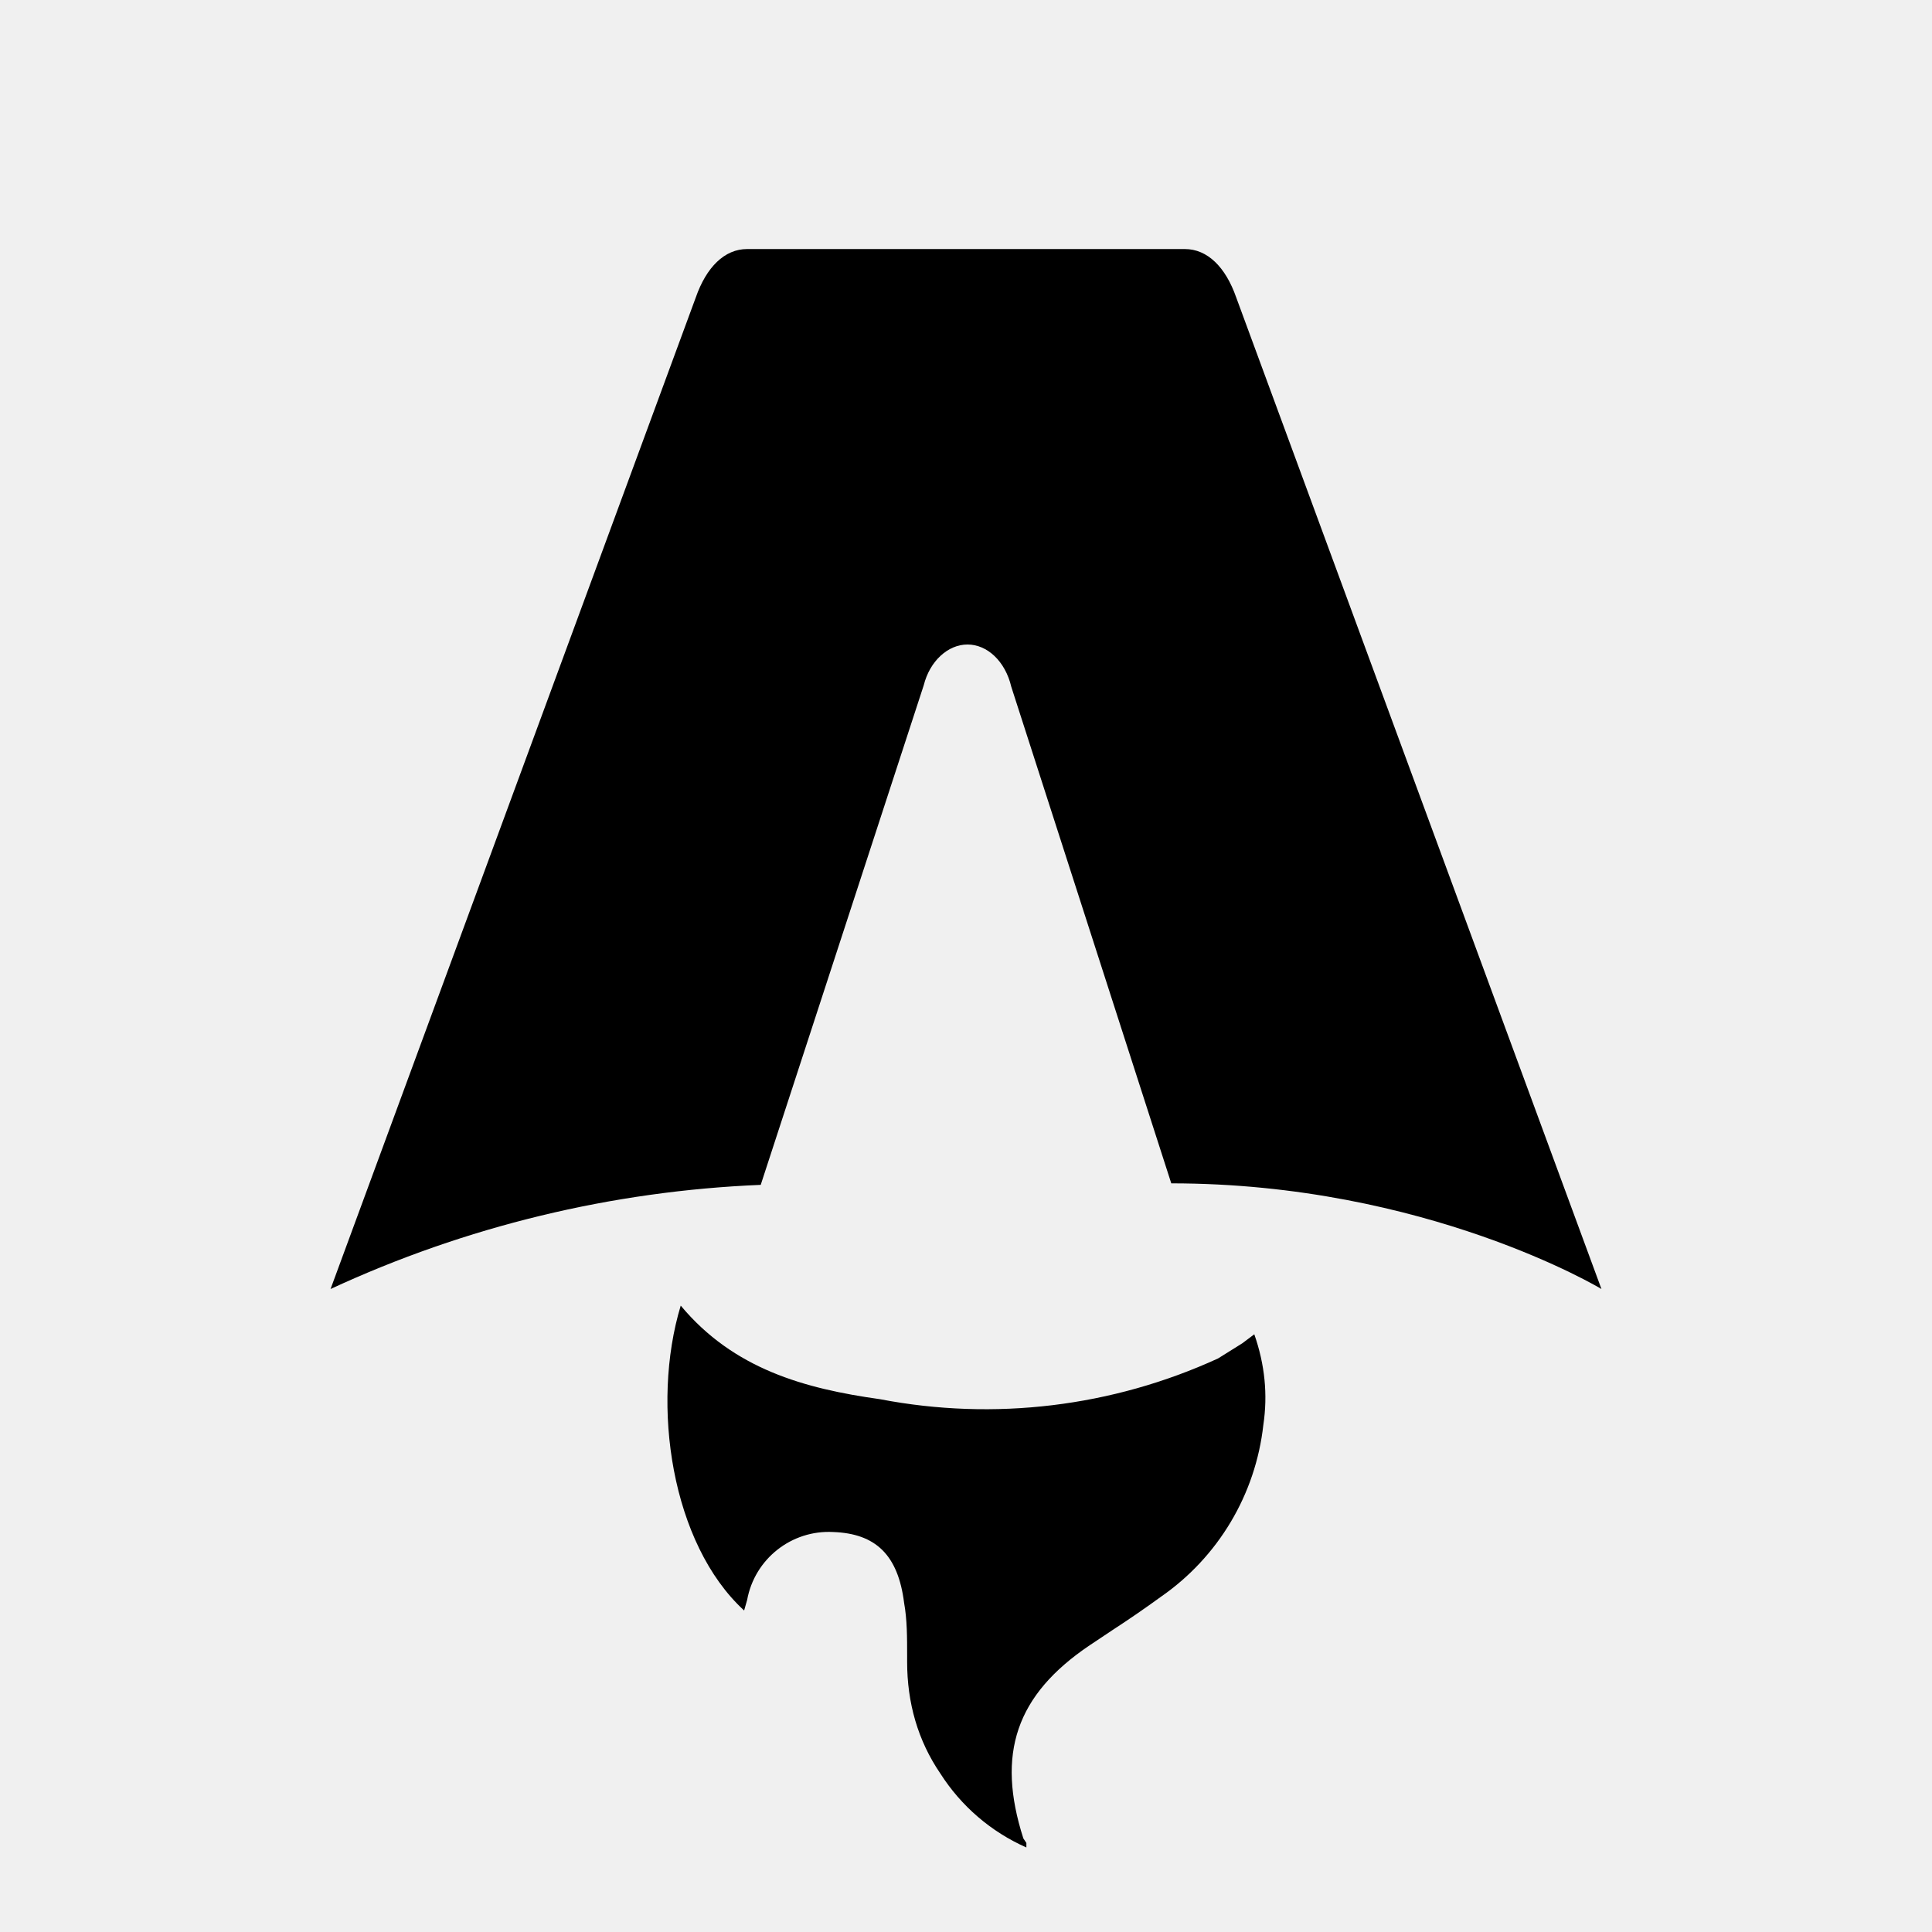
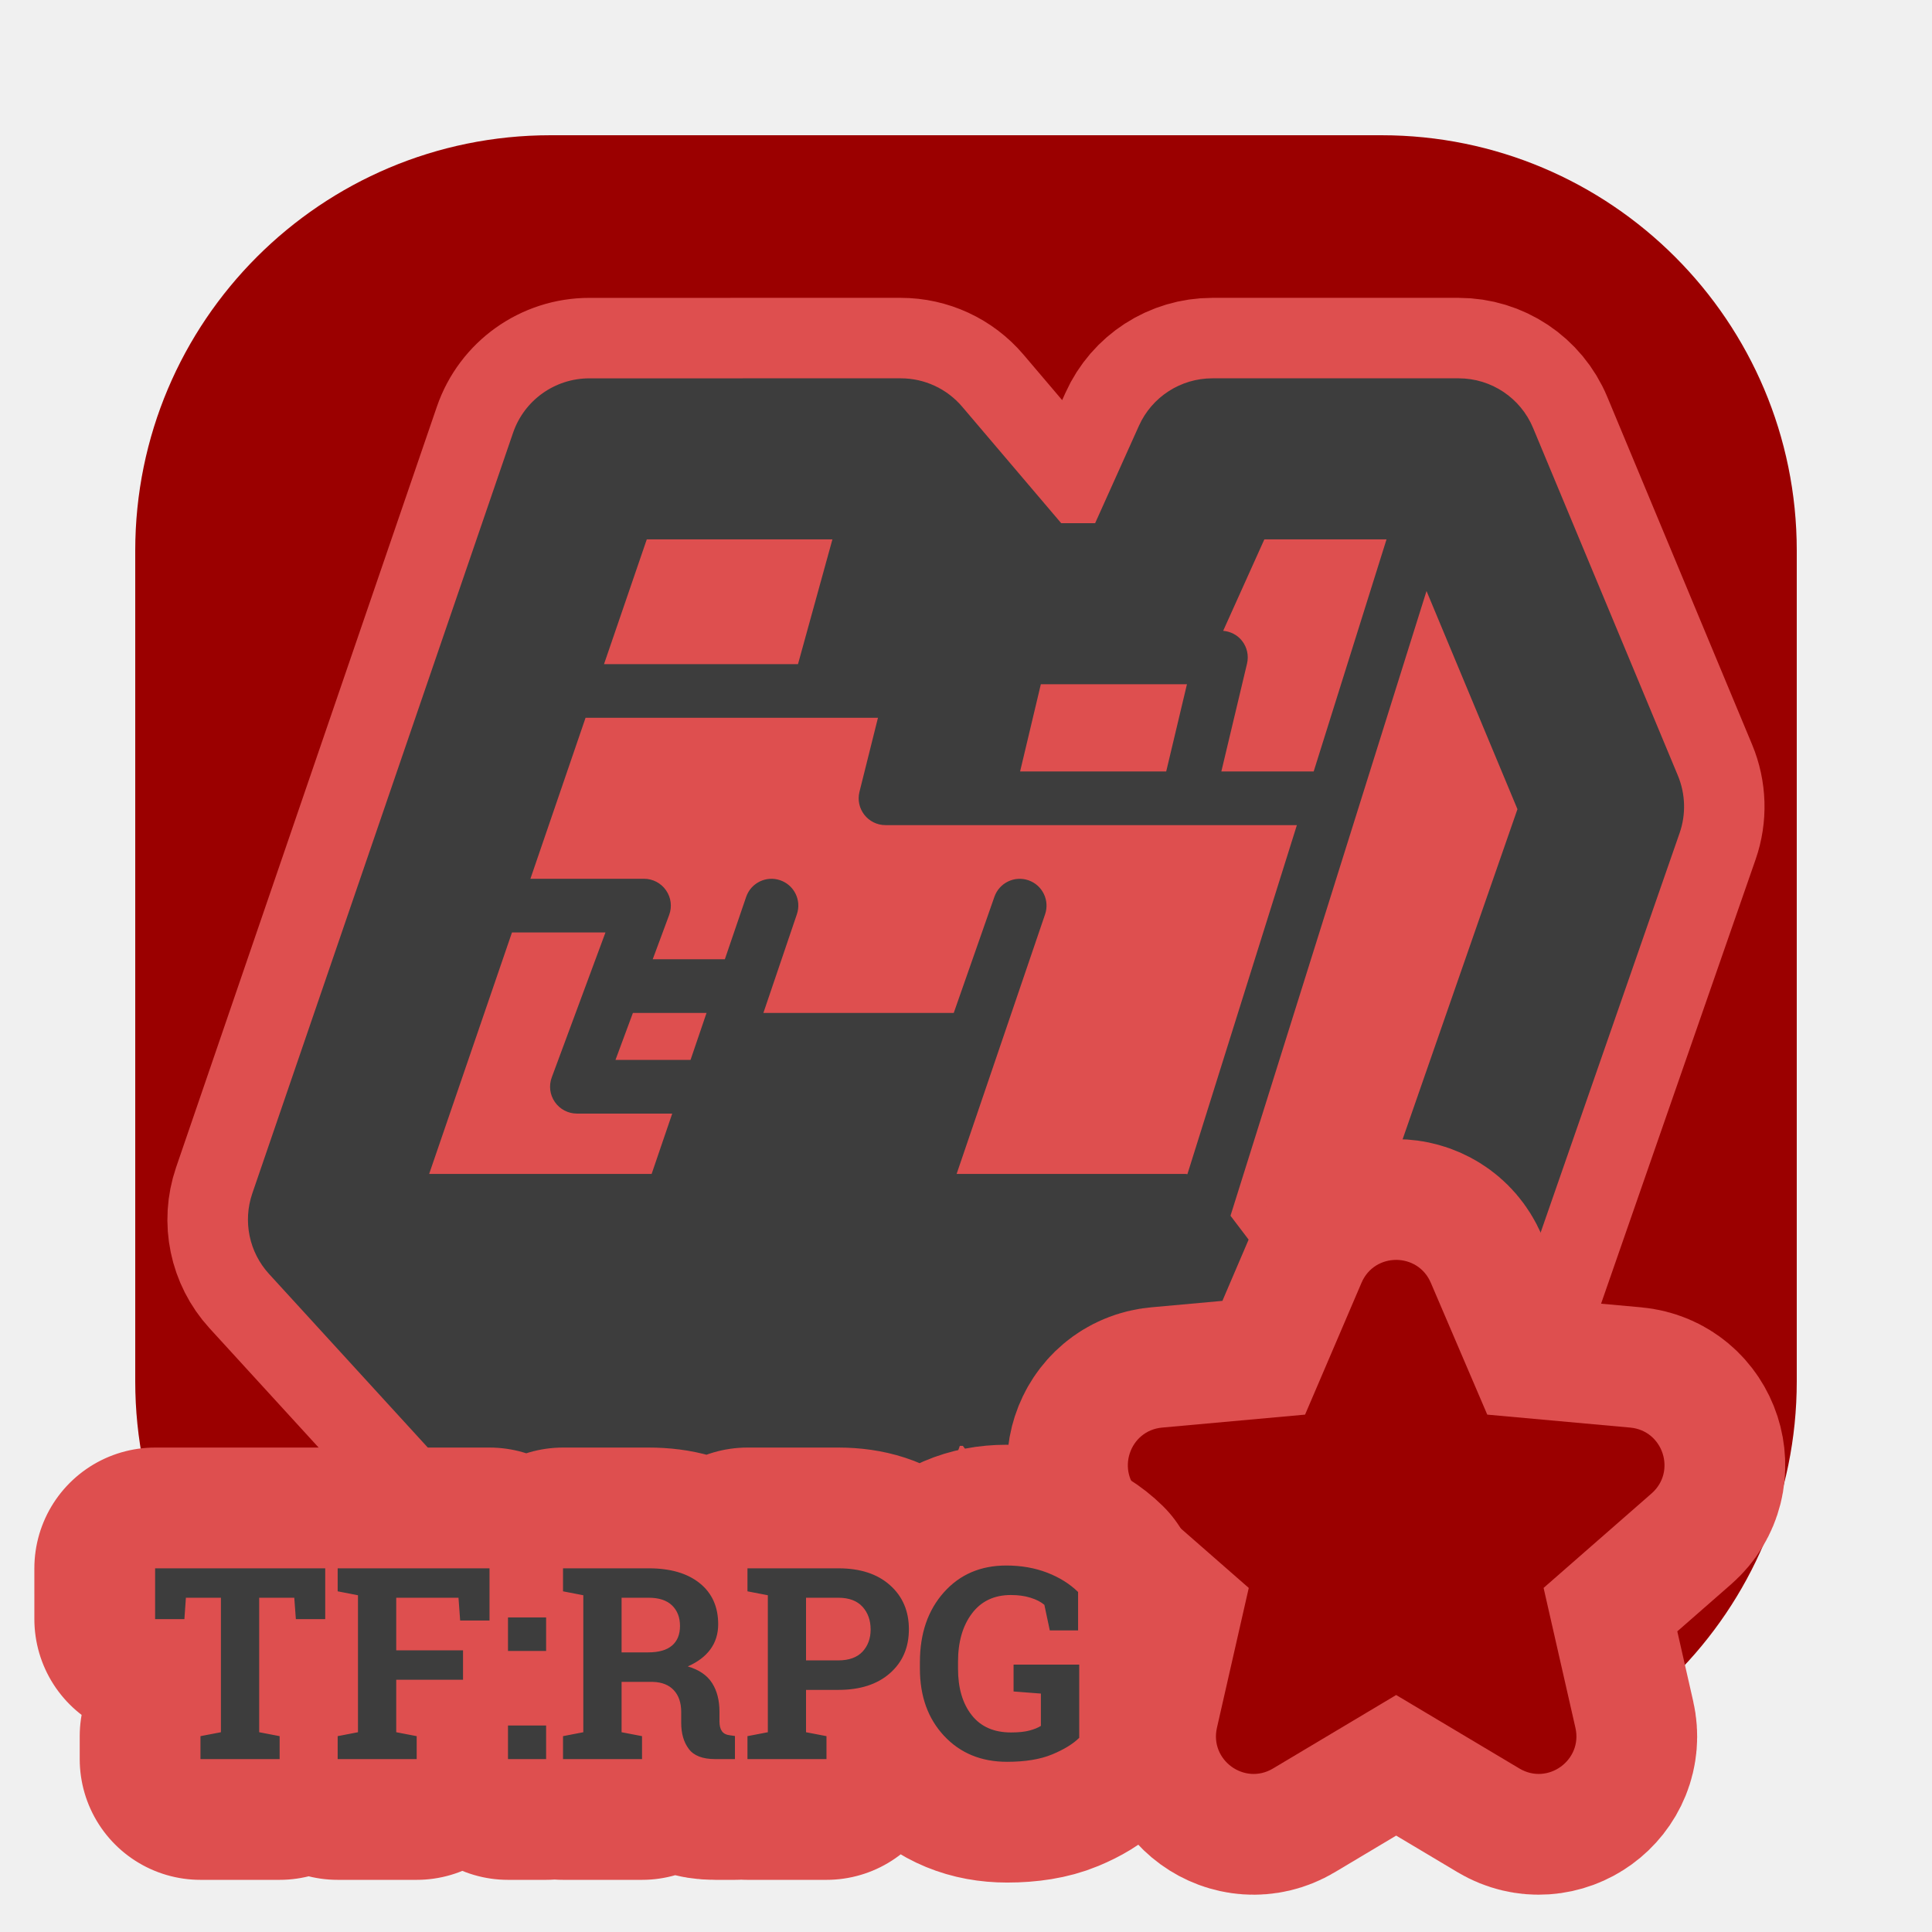
- <svg xmlns="http://www.w3.org/2000/svg" fill="none" viewBox="0 0 128 128">
-   <path d="M50.4 78.5a75.1 75.1 0 0 0-28.5 6.9l24.2-65.7c.7-2 1.9-3.2 3.4-3.2h29c1.5 0 2.7 1.2 3.4 3.2l24.2 65.7s-11.6-7-28.5-7L67 45.5c-.4-1.7-1.6-2.8-2.9-2.8-1.3 0-2.5 1.1-2.9 2.7L50.4 78.5Zm-1.1 28.2Zm-4.2-20.2c-2 6.6-.6 15.8 4.2 20.2a17.5 17.5 0 0 1 .2-.7 5.5 5.5 0 0 1 5.7-4.5c2.8.1 4.3 1.5 4.7 4.7.2 1.1.2 2.3.2 3.5v.4c0 2.7.7 5.2 2.2 7.4a13 13 0 0 0 5.7 4.9v-.3l-.2-.3c-1.8-5.6-.5-9.5 4.4-12.8l1.5-1a73 73 0 0 0 3.2-2.2 16 16 0 0 0 6.8-11.4c.3-2 .1-4-.6-6l-.8.6-1.6 1a37 37 0 0 1-22.4 2.7c-5-.7-9.7-2-13.2-6.2Z" />
-   <style>
-         path { fill: #000; }
-         @media (prefers-color-scheme: dark) {
-             path { fill: #FFF; }
-         }
-     </style>
+ <svg xmlns="http://www.w3.org/2000/svg" viewBox="0,0,256,256" width="64px" height="64px" fill-rule="nonzero">
+   <defs>
+     <clipPath id="clip-1">
+       <path d="M0,256v-256h256v256zM233.184,188.408c-2.296,-7.063 -8.56,-12.061 -15.955,-12.728l-10.886,-0.985l-4.304,-10.053c-2.922,-6.83 -9.61,-11.238 -17.039,-11.238c-7.429,0 -14.117,4.415 -17.039,11.238l-4.304,10.053l-10.886,0.985c-7.395,0.67 -13.659,5.665 -15.955,12.728c-2.296,7.063 -0.166,14.787 5.425,19.68l8.232,7.199l-2.428,10.659c-1.646,7.243 1.172,14.743 7.178,19.108c6.004,4.365 14.008,4.727 20.388,0.921l9.39,-5.601l9.39,5.601c2.939,1.754 6.22,2.621 9.498,2.621c3.833,0 7.653,-1.192 10.893,-3.545c6.007,-4.365 8.824,-11.865 7.178,-19.108l-2.428,-10.659l8.232,-7.199c5.587,-4.89 7.717,-12.613 5.421,-19.677z" id="overlayBgMask" fill="none" stroke="none" stroke-width="1" stroke-linejoin="miter" />
+     </clipPath>
+   </defs>
+   <g transform="">
+     <g fill="#9b0000" fill-rule="nonzero" stroke="none" stroke-width="1" stroke-linecap="butt" stroke-linejoin="miter" stroke-miterlimit="10" stroke-dasharray="" stroke-dashoffset="0" font-family="none" font-weight="none" font-size="none" text-anchor="none" style="mix-blend-mode: normal">
+       <path d="M72.96,238.08c-30.398,0 -55.04,-24.642 -55.04,-55.04v-110.08c0,-30.398 24.642,-55.04 55.04,-55.04h110.08c30.398,0 55.04,24.642 55.04,55.04v110.08c0,30.398 -24.642,55.04 -55.04,55.04z" id="shape" />
+     </g>
+     <g clip-path="url(#clip-1)" fill="none" fill-rule="nonzero" stroke="none" stroke-width="none" stroke-linecap="butt" stroke-linejoin="none" stroke-miterlimit="10" stroke-dasharray="" stroke-dashoffset="0" font-family="none" font-weight="none" font-size="none" text-anchor="none" style="mix-blend-mode: normal">
+       <path transform="scale(3.55556,3.55556)" d="M33.57,14.1c0.88,0 1.715,0.387 2.285,1.057l3.691,4.342h1.264l1.633,-3.631c0.484,-1.077 1.556,-1.768 2.736,-1.768h9.18c1.211,0 2.305,0.728 2.771,1.846l5.398,12.959c0.283,0.681 0.307,1.444 0.064,2.141l-8.641,24.84c-0.419,1.207 -1.557,2.016 -2.834,2.016h-10.799c-0.944,0 -1.832,-0.445 -2.398,-1.201l-2.039,-2.818h-0.113l-0.74,2.072c-0.439,1.17 -1.559,1.947 -2.809,1.947h-11.34c-0.842,0 -1.647,-0.355 -2.215,-0.977l-8.641,-9.449c-0.74,-0.81 -0.978,-1.959 -0.623,-2.998l9.719,-28.35c0.416,-1.212 1.558,-2.027 2.84,-2.027z" id="strokeMainSVG" fill="#de4f4f" stroke="#de4f4f" stroke-width="6" stroke-linejoin="round" />
+       <g transform="scale(3.55556,3.55556)" fill="#3d3d3d" stroke="none" stroke-width="1" stroke-linejoin="miter">
+         <path d="M21.961,14.1c-1.282,0 -2.424,0.815 -2.84,2.027l-9.719,28.35c-0.355,1.039 -0.117,2.188 0.623,2.998l8.641,9.449c0.568,0.622 1.373,0.977 2.215,0.977h11.34c1.25,0 2.37,-0.777 2.809,-1.947l0.74,-2.072h0.113l2.039,2.818c0.566,0.756 1.454,1.201 2.398,1.201h10.799c1.277,0 2.415,-0.809 2.834,-2.016l8.641,-24.84c0.243,-0.697 0.219,-1.46 -0.064,-2.141l-5.398,-12.959c-0.466,-1.118 -1.56,-1.846 -2.771,-1.846h-9.18c-1.18,0 -2.252,0.691 -2.736,1.768l-1.633,3.631h-1.264l-3.691,-4.342c-0.57,-0.67 -1.405,-1.057 -2.285,-1.057zM24.104,20.1h6.918l-1.283,4.65h-7.229zM47.119,20.1h4.553l-2.715,8.65h-3.441l0.957,-4.02c0.071,-0.297 0.002,-0.61 -0.188,-0.85c-0.172,-0.218 -0.427,-0.348 -0.701,-0.371zM53.162,22.025l3.389,8.131l-6.975,20.049l-3.719,-4.898zM38.789,25.5h3.961h1.484l-0.773,3.25h-5.445zM21.822,26.75h8.678h2.219l-0.689,2.758c-0.158,0.631 0.32,1.242 0.971,1.242h3.748c0.001,0 0.001,0 0.002,0h11.58l-4.08,13.008c-0.023,-0.002 -0.045,-0.008 -0.068,-0.008h-8.533l1.594,-4.678l1.701,-4.992c0.182,-0.521 -0.092,-1.09 -0.613,-1.273c-0.521,-0.182 -1.09,0.092 -1.273,0.613l-1.516,4.33h-7.094l1.248,-3.678c0.179,-0.523 -0.1,-1.09 -0.623,-1.268c-0.521,-0.179 -1.091,0.101 -1.268,0.623l-0.793,2.322h-2.688l0.613,-1.652c0.114,-0.306 0.071,-0.649 -0.117,-0.918c-0.186,-0.269 -0.493,-0.43 -0.82,-0.43h-4.234zM19.08,34.75h3.484l-2.002,5.402c-0.114,0.306 -0.071,0.649 0.117,0.918c0.186,0.269 0.493,0.43 0.82,0.43h3.553l-0.768,2.25h-8.291zM23.586,37.75h2.744l-0.385,1.131l-0.211,0.619h-2.797z" />
+       </g>
+     </g>
+     <g fill="none" fill-rule="nonzero" stroke="none" stroke-width="none" stroke-linecap="butt" stroke-linejoin="none" stroke-miterlimit="10" stroke-dasharray="" stroke-dashoffset="0" font-family="none" font-weight="none" font-size="none" text-anchor="none" style="mix-blend-mode: normal">
+       <path d="M189.587,169.966l7.483,17.479l18.938,1.717c4.371,0.396 6.139,5.834 2.834,8.726l-14.31,12.518l4.219,18.539c0.975,4.28 -3.654,7.642 -7.422,5.391l-16.331,-9.738l-16.328,9.742c-3.769,2.248 -8.394,-1.114 -7.422,-5.391l4.219,-18.539l-14.313,-12.522c-3.301,-2.888 -1.537,-8.33 2.834,-8.726l18.938,-1.717l7.483,-17.479c1.727,-4.033 7.449,-4.033 9.176,0z" id="strokeOverlay" fill="#de4f4f" stroke="#de4f4f" stroke-width="32" stroke-linejoin="round" />
+       <g transform="translate(149.4453,166.3296) scale(3.38609,3.38609)" id="overlay" fill="#9b0000" stroke="none" stroke-width="1" stroke-linejoin="miter">
+         <path d="M11.855,1.074l2.21,5.162l5.593,0.507c1.291,0.117 1.813,1.723 0.837,2.577l-4.226,3.697l1.246,5.475c0.288,1.264 -1.079,2.257 -2.192,1.592l-4.823,-2.876l-4.822,2.877c-1.113,0.664 -2.479,-0.329 -2.192,-1.592l1.246,-5.475l-4.227,-3.698c-0.975,-0.853 -0.454,-2.46 0.837,-2.577l5.593,-0.507l2.21,-5.162c0.51,-1.191 2.2,-1.191 2.71,0z" />
+       </g>
+     </g>
+     <g fill="none" fill-rule="nonzero" stroke="none" stroke-width="none" stroke-linecap="butt" stroke-linejoin="none" stroke-miterlimit="10" stroke-dasharray="" stroke-dashoffset="0" font-family="none" font-weight="none" font-size="none" text-anchor="none" style="mix-blend-mode: normal">
+       <path d="M20.553,207.809h22.54v6.73h-3.89l-0.21,-2.83h-4.65v17.82l2.71,0.52v3.04h-10.49v-3.04l2.71,-0.52v-17.82h-4.64l-0.2,2.83h-3.88zM44.743,233.089v-3.04l2.69,-0.52v-18.15l-2.69,-0.52v-3.05h20.12v6.92h-3.89l-0.22,-3.02h-8.25v6.97h8.85v3.9h-8.85v6.95l2.71,0.52v3.04zM72.363,228.639v4.45h-5.05v-4.45zM72.363,214.319v4.44h-5.05v-4.44zM85.953,207.809c2.873,0 5.127,0.657 6.76,1.97c1.633,1.313 2.45,3.127 2.45,5.44c0,1.273 -0.343,2.38 -1.03,3.32c-0.68,0.933 -1.68,1.69 -3,2.27c1.493,0.44 2.567,1.173 3.22,2.2c0.653,1.02 0.98,2.29 0.98,3.81v1.28c0,0.56 0.11,0.993 0.33,1.3c0.22,0.307 0.583,0.487 1.09,0.54l0.63,0.09v3.06h-2.62c-1.66,0 -2.823,-0.447 -3.49,-1.34c-0.673,-0.893 -1.01,-2.047 -1.01,-3.46v-1.44c0,-1.227 -0.327,-2.19 -0.98,-2.89c-0.653,-0.7 -1.577,-1.067 -2.77,-1.1h-4.15v6.67l2.71,0.52v3.04h-10.47v-3.04l2.69,-0.52v-18.15l-2.69,-0.52v-3.05zM82.363,211.709v7.24h3.51c1.413,0 2.47,-0.3 3.17,-0.9c0.707,-0.6 1.06,-1.467 1.06,-2.6c0,-1.133 -0.35,-2.04 -1.05,-2.72c-0.7,-0.68 -1.733,-1.02 -3.1,-1.02zM111.083,207.809c2.893,0 5.173,0.743 6.84,2.23c1.673,1.487 2.51,3.433 2.51,5.84c0,2.42 -0.837,4.363 -2.51,5.83c-1.667,1.473 -3.947,2.21 -6.84,2.21h-4.28v5.61l2.71,0.52v3.04h-10.47v-3.04l2.7,-0.52v-18.15l-2.7,-0.52v-3.05zM106.803,211.709v8.3h4.28c1.407,0 2.473,-0.383 3.2,-1.15c0.72,-0.773 1.08,-1.753 1.08,-2.94c0,-1.22 -0.36,-2.227 -1.08,-3.02c-0.727,-0.793 -1.793,-1.19 -3.2,-1.19zM143.003,220.569v9.7c-0.82,0.813 -2.017,1.547 -3.59,2.2c-1.573,0.653 -3.563,0.98 -5.97,0.98c-3.42,0 -6.2,-1.143 -8.34,-3.43c-2.14,-2.287 -3.21,-5.257 -3.21,-8.91v-0.87c0,-3.787 1.057,-6.867 3.17,-9.24c2.113,-2.373 4.87,-3.56 8.27,-3.56c1.98,0 3.79,0.317 5.43,0.95c1.633,0.633 2.997,1.487 4.09,2.56v5.09h-3.75l-0.72,-3.39c-0.46,-0.393 -1.07,-0.707 -1.83,-0.94c-0.753,-0.24 -1.623,-0.36 -2.61,-0.36c-2.213,0 -3.933,0.817 -5.16,2.45c-1.227,1.633 -1.84,3.767 -1.84,6.4v0.91c0,2.567 0.603,4.617 1.81,6.15c1.2,1.533 2.937,2.3 5.21,2.3c1.02,0 1.843,-0.087 2.47,-0.26c0.633,-0.173 1.13,-0.377 1.49,-0.61v-4.28l-3.62,-0.28v-3.56z" id="strokeMainSVG" fill="#de4f4f" stroke="#de4f4f" stroke-width="32" stroke-linejoin="round" />
+       <g fill="#3d3d3d" stroke="none" stroke-width="1" stroke-linejoin="miter">
+         <path d="M20.553,207.809h22.54v6.73h-3.89l-0.21,-2.83h-4.65v17.82l2.71,0.52v3.04h-10.49v-3.04l2.71,-0.52v-17.82h-4.64l-0.2,2.83h-3.88zM44.743,233.089v-3.04l2.69,-0.52v-18.15l-2.69,-0.52v-3.05h20.12v6.92h-3.89l-0.22,-3.02h-8.25v6.97h8.85v3.9h-8.85v6.95l2.71,0.52v3.04zM67.313,233.089zM72.363,228.639v4.45h-5.05v-4.45zM72.363,214.319v4.44h-5.05v-4.44zM77.293,207.809h8.66c2.873,0 5.127,0.657 6.76,1.97c1.633,1.313 2.45,3.127 2.45,5.44v0c0,1.273 -0.343,2.38 -1.03,3.32c-0.68,0.933 -1.68,1.69 -3,2.27v0c1.493,0.44 2.567,1.173 3.22,2.2c0.653,1.02 0.98,2.29 0.98,3.81v0v1.28c0,0.56 0.11,0.993 0.33,1.3c0.22,0.307 0.583,0.487 1.09,0.54v0l0.63,0.09v3.06h-2.62c-1.66,0 -2.823,-0.447 -3.49,-1.34c-0.673,-0.893 -1.01,-2.047 -1.01,-3.46v0v-1.44c0,-1.227 -0.327,-2.19 -0.98,-2.89c-0.653,-0.7 -1.577,-1.067 -2.77,-1.1v0h-4.15v6.67l2.71,0.52v3.04h-10.47v-3.04l2.69,-0.52v-18.15l-2.69,-0.52v-3.05zM82.363,211.709v7.24h3.51c1.413,0 2.47,-0.3 3.17,-0.9c0.707,-0.6 1.06,-1.467 1.06,-2.6v0c0,-1.133 -0.35,-2.04 -1.05,-2.72c-0.7,-0.68 -1.733,-1.02 -3.1,-1.02v0zM101.743,207.809h9.34c2.893,0 5.173,0.743 6.84,2.23c1.673,1.487 2.51,3.433 2.51,5.84v0c0,2.42 -0.837,4.363 -2.51,5.83c-1.667,1.473 -3.947,2.21 -6.84,2.21v0h-4.28v5.61l2.71,0.52v3.04h-10.47v-3.04l2.7,-0.52v-18.15l-2.7,-0.52v-3.05zM106.803,211.709v8.3h4.28c1.407,0 2.473,-0.383 3.2,-1.15c0.72,-0.773 1.08,-1.753 1.08,-2.94v0c0,-1.22 -0.36,-2.227 -1.08,-3.02c-0.727,-0.793 -1.793,-1.19 -3.2,-1.19v0zM143.003,220.569v9.7c-0.82,0.813 -2.017,1.547 -3.59,2.2c-1.573,0.653 -3.563,0.98 -5.97,0.98v0c-3.42,0 -6.2,-1.143 -8.34,-3.43c-2.14,-2.287 -3.21,-5.257 -3.21,-8.91v0v-0.87c0,-3.787 1.057,-6.867 3.17,-9.24c2.113,-2.373 4.87,-3.56 8.27,-3.56v0c1.98,0 3.79,0.317 5.43,0.95c1.633,0.633 2.997,1.487 4.09,2.56v0v5.09h-3.75l-0.72,-3.39c-0.46,-0.393 -1.07,-0.707 -1.83,-0.94c-0.753,-0.24 -1.623,-0.36 -2.61,-0.36v0c-2.213,0 -3.933,0.817 -5.16,2.45c-1.227,1.633 -1.84,3.767 -1.84,6.4v0v0.91c0,2.567 0.603,4.617 1.81,6.15c1.2,1.533 2.937,2.3 5.21,2.3v0c1.02,0 1.843,-0.087 2.47,-0.26c0.633,-0.173 1.13,-0.377 1.49,-0.61v0v-4.28l-3.62,-0.28v-3.56z" />
+       </g>
+     </g>
+   </g>
</svg>
